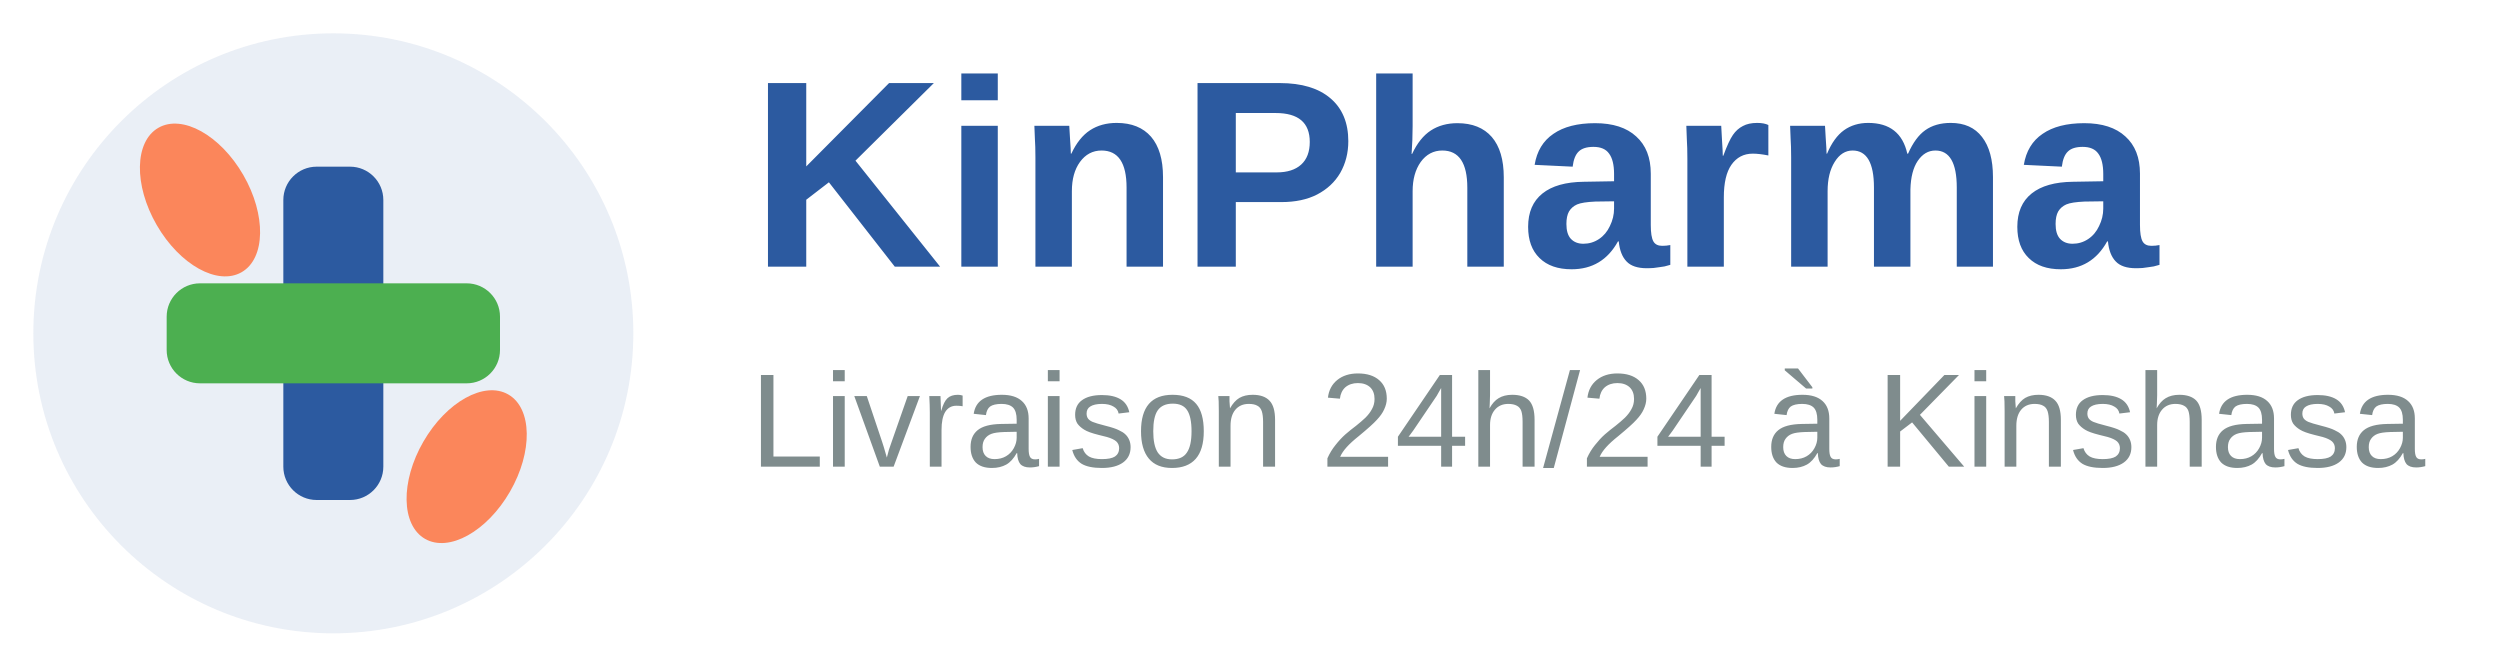
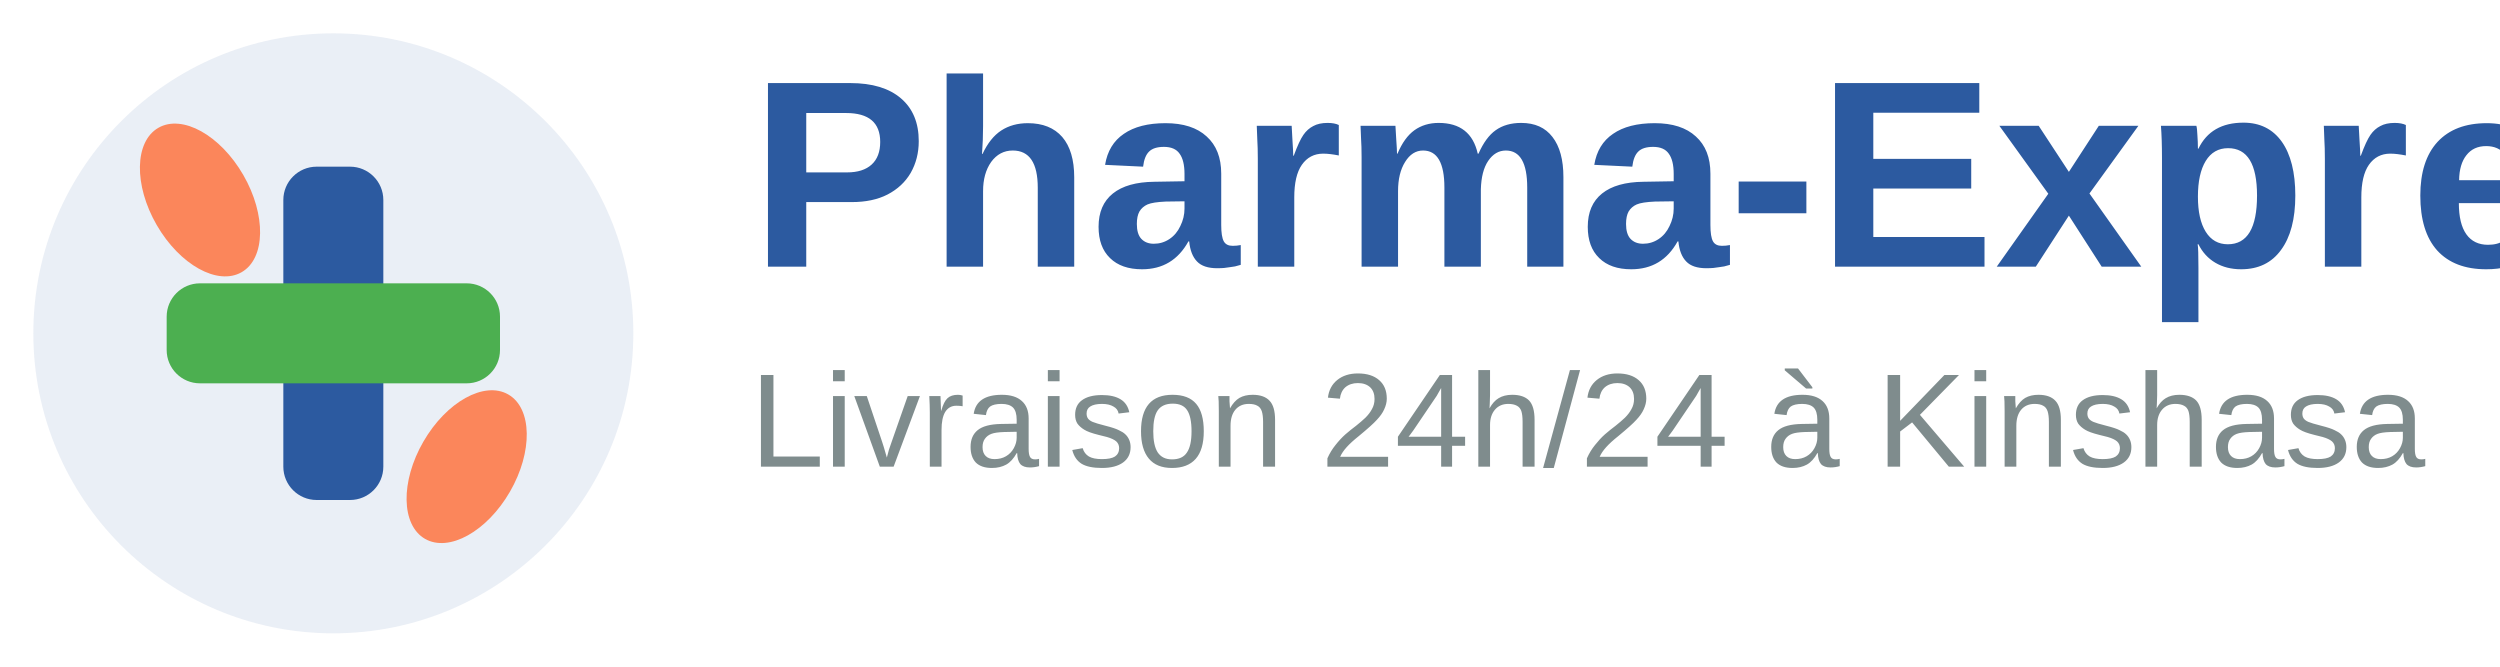
<svg xmlns="http://www.w3.org/2000/svg" width="150" height="40" viewBox="0 0 150 40">
  <circle cx="20" cy="20" r="18" fill="#2c5aa0" opacity="0.1" />
  <rect x="17" y="10" width="6" height="20" fill="#2c5aa0" rx="2" />
  <rect x="10" y="17" width="20" height="6" fill="#4CAF50" rx="2" />
  <ellipse cx="12" cy="12" rx="3" ry="5" fill="#FF6B35" opacity="0.8" transform="rotate(-30 12 12)" />
  <ellipse cx="28" cy="28" rx="3" ry="5" fill="#FF6B35" opacity="0.8" transform="rotate(30 28 28)" />
  <text x="45" y="16" font-family="Arial, sans-serif" font-size="16" font-weight="bold" fill="#2c5aa0">
-     KinPharma
+     Pharma-Express
  </text>
  <text x="45" y="28" font-family="Arial, sans-serif" font-size="8" fill="#7f8c8d">
    Livraison 24h/24 à Kinshasa
  </text>
</svg>
